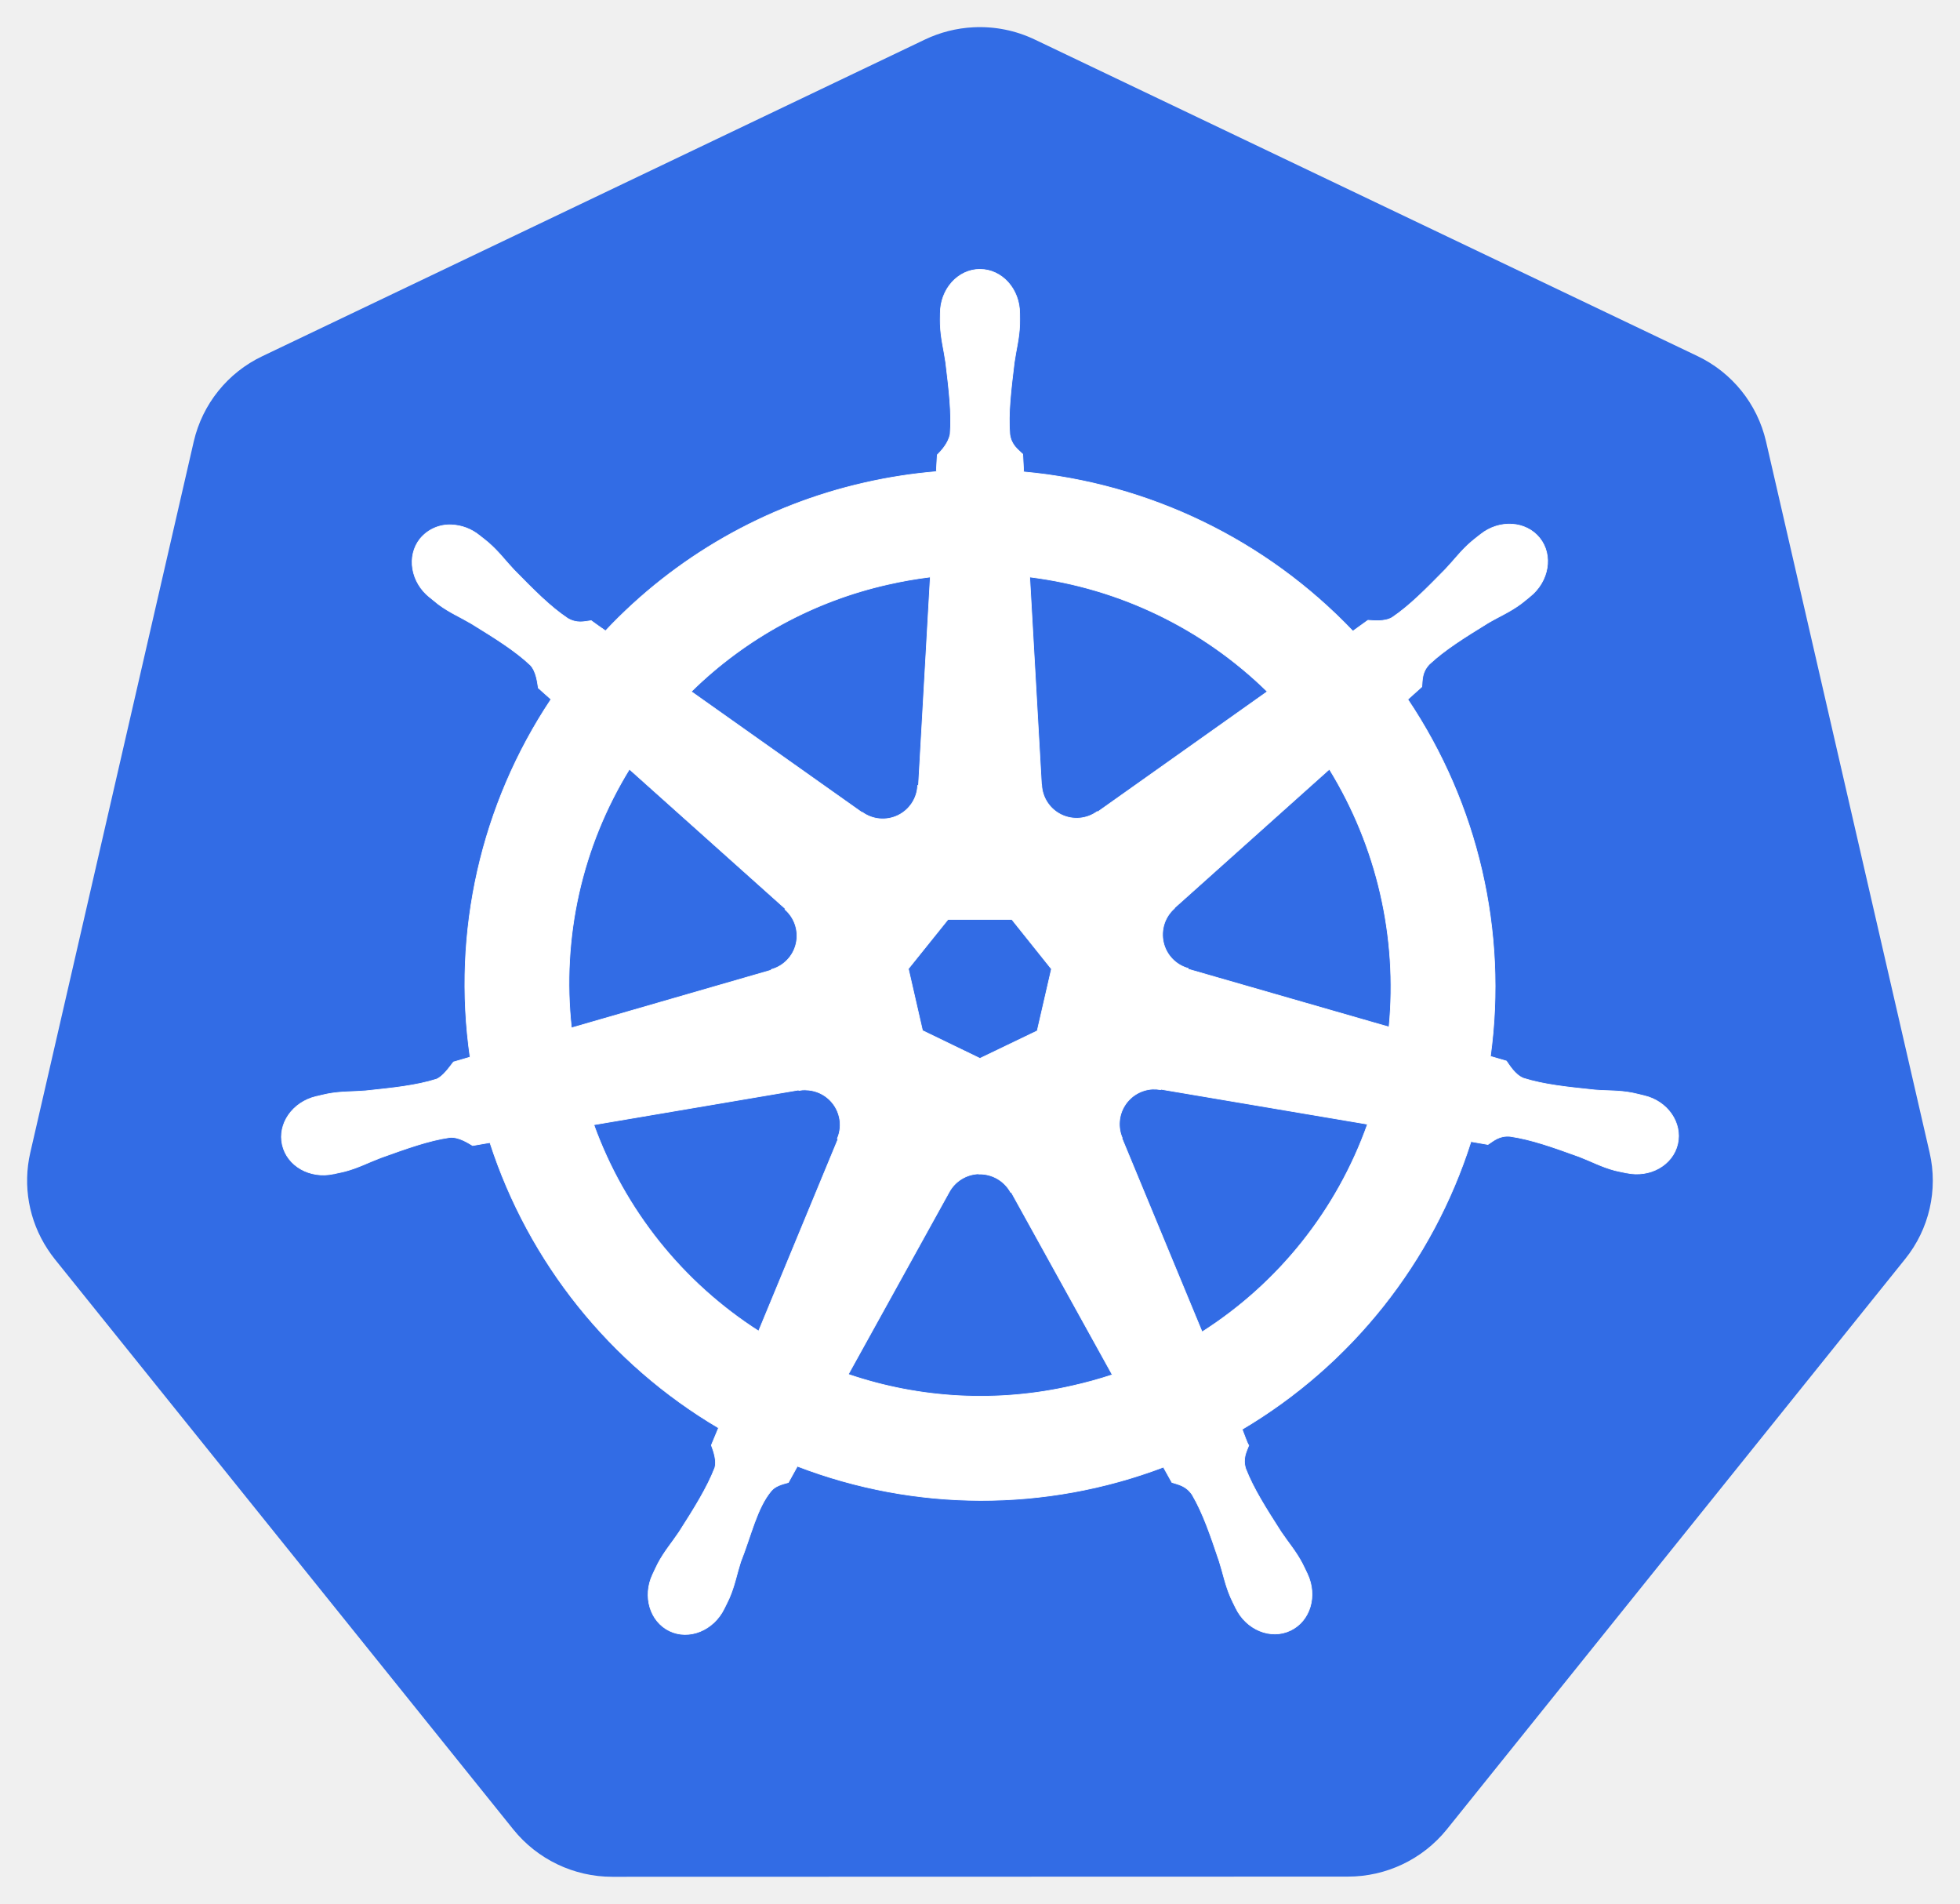
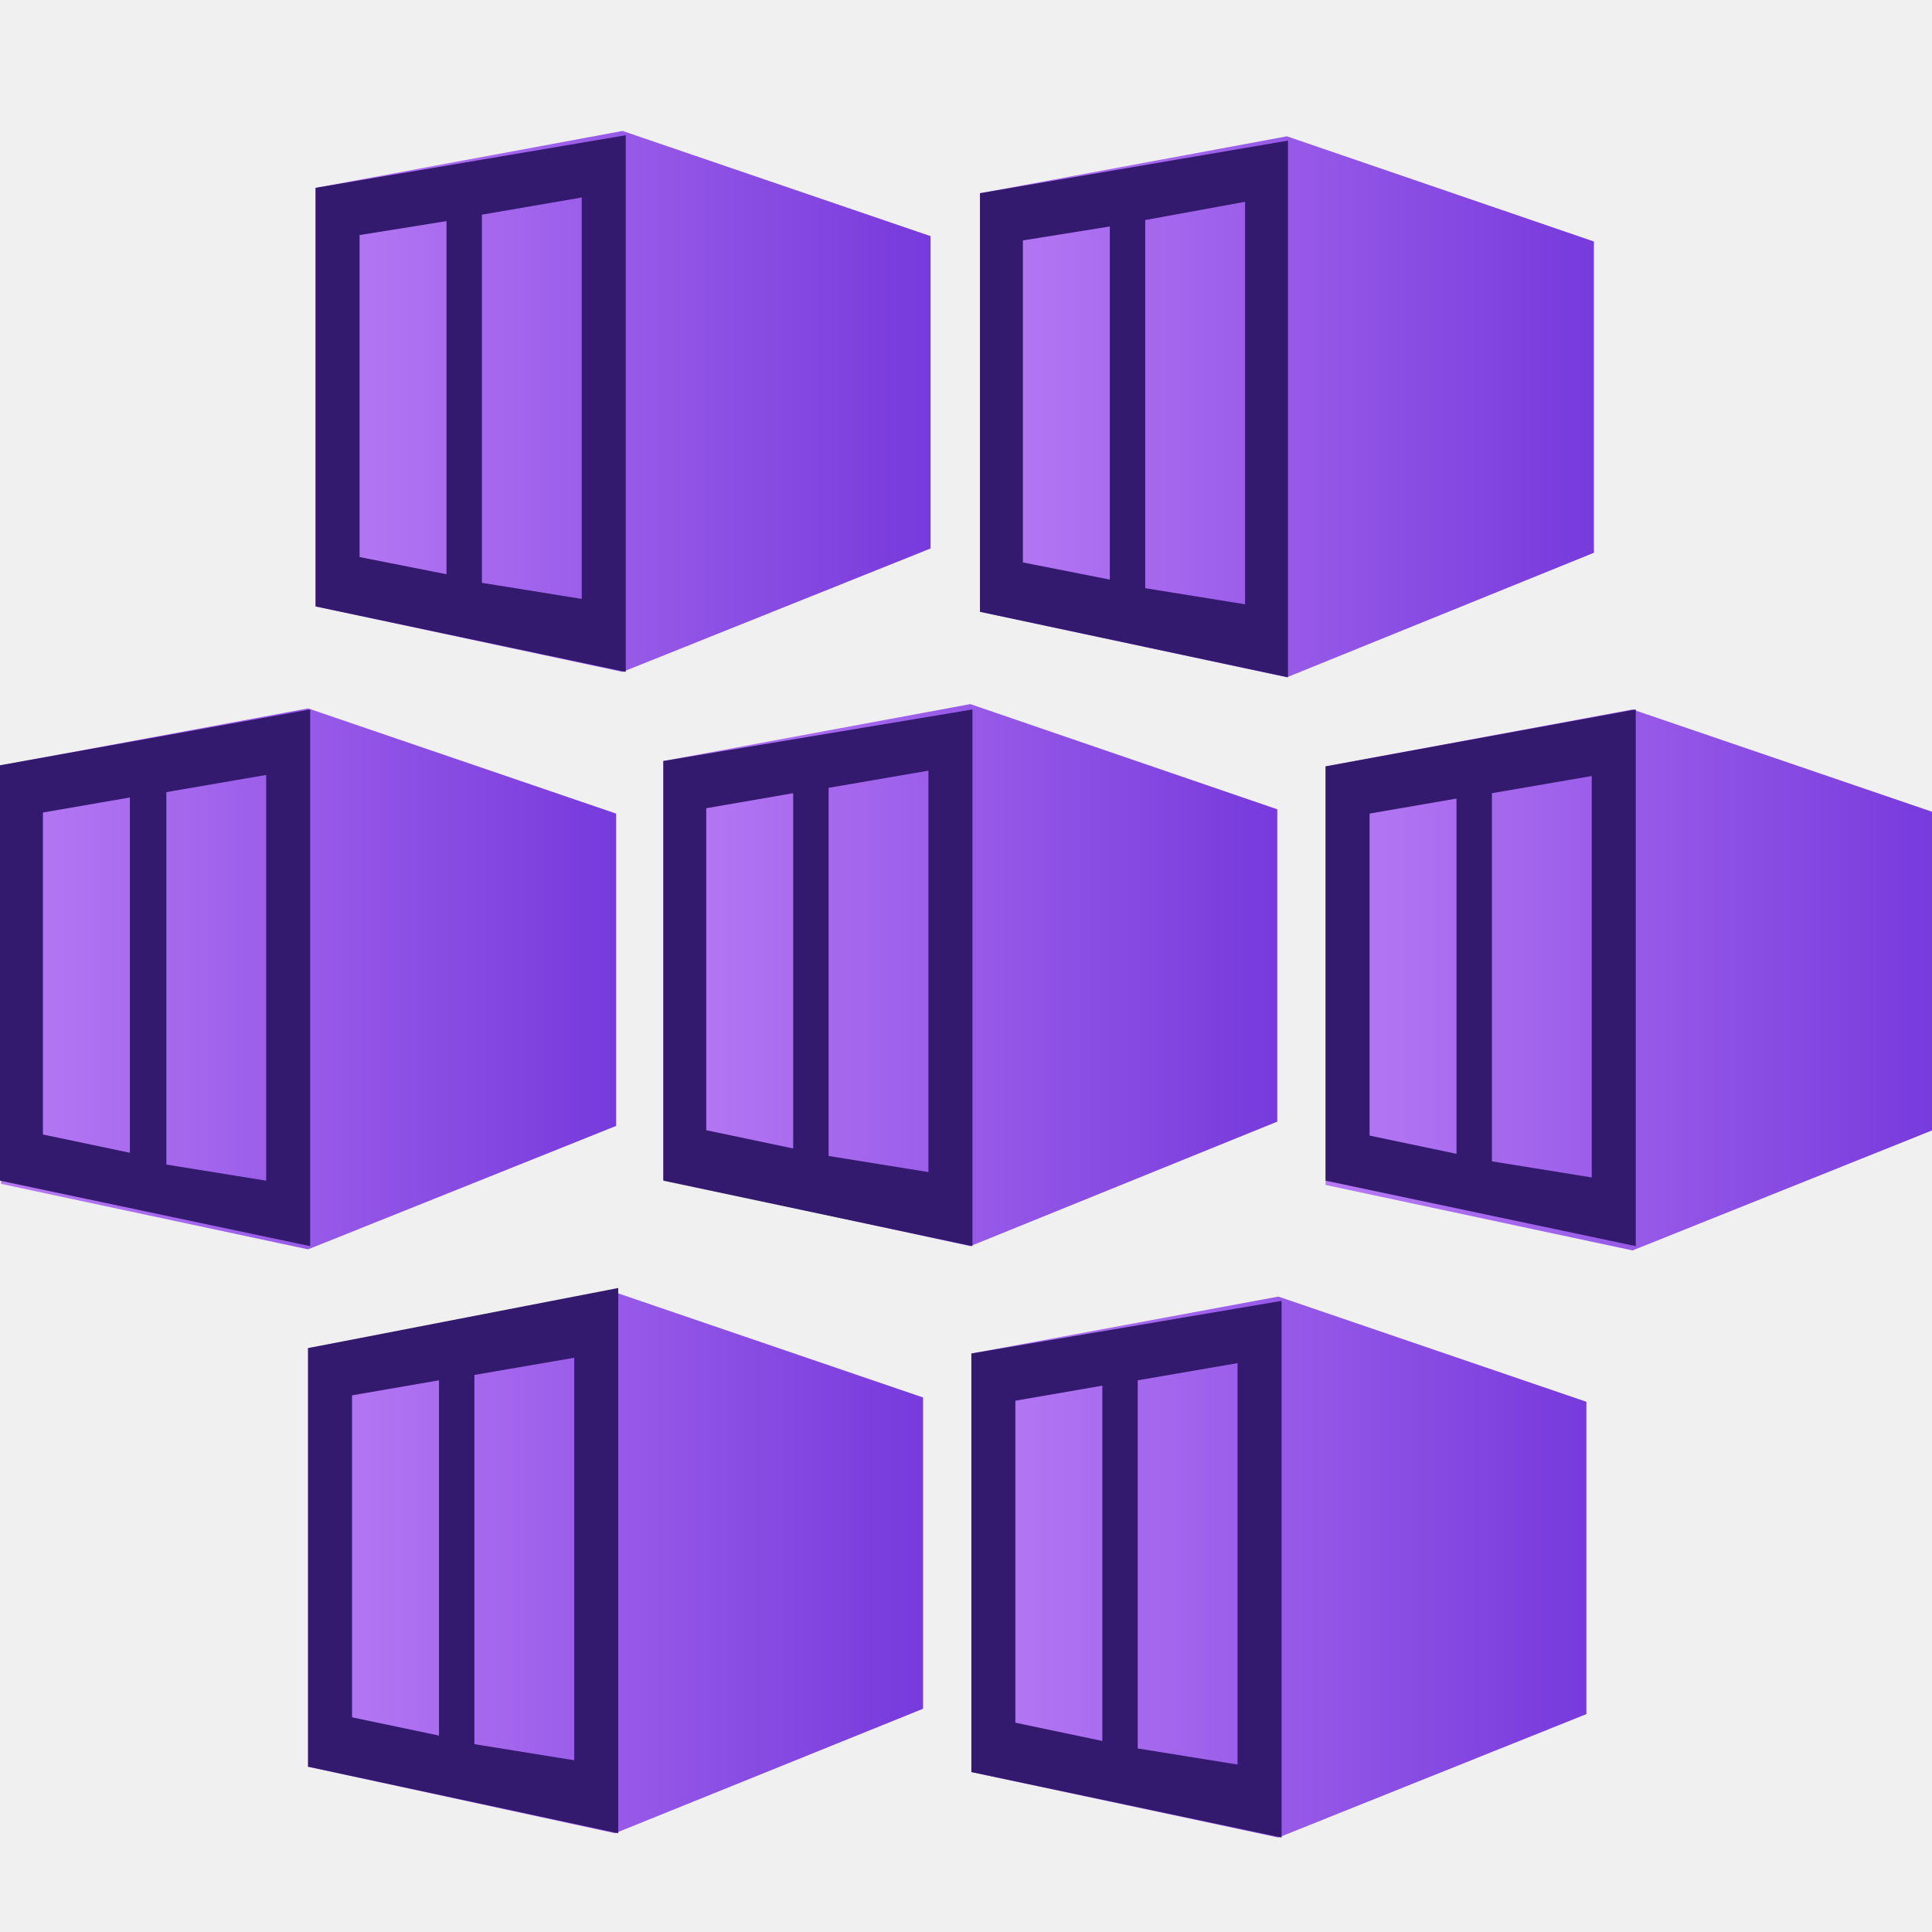
- <svg xmlns="http://www.w3.org/2000/svg" id="svg2" viewBox="0 0 722.85 701.97">
-   <g id="layer1">
-     <g id="g3052">
-       <path id="path3055" d="M359,10.06a47,47,0,0,0-17.91,4.53L96.74,131.34a46.41,46.41,0,0,0-25.28,31.44L11.17,425a46,46,0,0,0,6.35,35.53c.82,1.27,1.71,2.5,2.65,3.69L189.3,674.53A46.89,46.89,0,0,0,225.83,692l271.22-.07a46.86,46.86,0,0,0,36.53-17.4L702.64,464.19a46,46,0,0,0,9-39.22L651.3,162.72A46.43,46.43,0,0,0,626,131.28L381.64,14.59A47,47,0,0,0,359,10.06Z" style="fill:#326ce5" />
-       <path id="path3059" d="M361.41,99.31c-8.08,0-14.63,7.27-14.63,16.25,0,.13,0,.27,0,.4,0,1.22-.07,2.69,0,3.75.2,5.18,1.32,9.14,2,13.91,1.23,10.21,2.26,18.67,1.63,26.53-.62,3-2.81,5.68-4.75,7.56l-.35,6.19A191.25,191.25,0,0,0,318.88,178a188.23,188.23,0,0,0-95.57,54.6c-1.61-1.1-4.44-3.13-5.28-3.75-2.61.35-5.25,1.16-8.68-.85-6.55-4.4-12.51-10.48-19.72-17.81-3.31-3.5-5.7-6.84-9.63-10.22-.89-.76-2.25-1.8-3.25-2.59a17.39,17.39,0,0,0-10.19-3.85,14.1,14.1,0,0,0-11.65,5.16c-5,6.32-3.43,16,3.59,21.56l.22.16c1,.78,2.14,1.78,3,2.44,4.17,3.07,8,4.65,12.13,7.09,8.74,5.4,16,9.88,21.75,15.28,2.24,2.4,2.63,6.62,2.93,8.44l4.69,4.19a189.22,189.22,0,0,0-29.84,131.93l-6.13,1.79c-1.61,2.08-3.89,5.36-6.28,6.34-7.52,2.37-16,3.24-26.22,4.31-4.8.4-8.94.16-14,1.13-1.12.21-2.68.62-3.9.9l-.13,0-.22.07c-8.62,2.08-14.16,10-12.37,17.81s10.2,12.56,18.87,10.69a1.46,1.46,0,0,1,.22,0l.28-.1c1.21-.26,2.73-.56,3.78-.84,5-1.34,8.63-3.31,13.13-5,9.67-3.47,17.69-6.37,25.5-7.5,3.26-.26,6.69,2,8.4,3l6.38-1.1A190.26,190.26,0,0,0,265,526.49l-2.65,6.38c.95,2.48,2,5.82,1.3,8.27-2.84,7.36-7.7,15.13-13.24,23.79-2.68,4-5.43,7.11-7.84,11.69-.58,1.1-1.32,2.78-1.88,3.94-3.76,8-1,17.3,6.22,20.78s16.28-.19,20.19-8.25l0,0s0,0,0,0c.55-1.15,1.34-2.65,1.81-3.72,2.07-4.75,2.76-8.82,4.22-13.41,3.87-9.72,6-19.92,11.32-26.27,1.46-1.74,3.84-2.41,6.3-3.07l3.32-6a189.32,189.32,0,0,0,135,.34c.94,1.65,2.67,4.83,3.13,5.63,2.51.81,5.24,1.23,7.47,4.53,4,6.81,6.71,14.86,10,24.59,1.46,4.59,2.18,8.66,4.25,13.41.47,1.08,1.26,2.6,1.81,3.75,3.9,8.08,12.94,11.78,20.22,8.28s10-12.74,6.22-20.78c-.56-1.16-1.33-2.84-1.91-3.94-2.42-4.58-5.16-7.65-7.84-11.66-5.54-8.66-10.13-15.85-13-23.22-1.19-3.79.2-6.15,1.13-8.62-.56-.63-1.74-4.22-2.44-5.91A190.26,190.26,0,0,0,542.5,420.9c1.89.3,5.18.88,6.25,1.09,2.2-1.45,4.22-3.34,8.19-3,7.81,1.13,15.82,4,25.5,7.5,4.5,1.73,8.12,3.73,13.12,5.07,1.06.28,2.58.54,3.78.81.1,0,.19.07.29.09a1.52,1.52,0,0,0,.21,0c8.68,1.87,17.1-2.88,18.88-10.68S615,406,606.34,404c-1.25-.28-3-.77-4.25-1-5.08-1-9.23-.72-14-1.12-10.22-1.07-18.69-1.94-26.22-4.31-3.06-1.19-5.25-4.85-6.31-6.35l-5.9-1.72a190.07,190.07,0,0,0-30.47-131.62c1.51-1.38,4.37-3.91,5.18-4.66.24-2.62,0-5.37,2.75-8.28,5.76-5.4,13-9.88,21.75-15.28,4.16-2.44,8-4,12.16-7.09.94-.7,2.23-1.8,3.22-2.6,7-5.59,8.63-15.25,3.59-21.56S553,191.46,546,197.06c-1,.79-2.35,1.82-3.25,2.59-3.93,3.38-6.35,6.72-9.66,10.22-7.21,7.33-13.17,13.44-19.71,17.84-2.84,1.65-7,1.08-8.88,1l-5.56,4A191.74,191.74,0,0,0,377.53,174c-.13-1.94-.3-5.47-.34-6.53-1.9-1.82-4.2-3.37-4.78-7.31-.64-7.86.42-16.32,1.65-26.53.68-4.77,1.81-8.73,2-13.91.05-1.17,0-2.88,0-4.15,0-9-6.55-16.25-14.62-16.25ZM343.1,212.74l-4.35,76.72-.31.16A12.89,12.89,0,0,1,318,299.49l-.12.07L254.94,255a150.63,150.63,0,0,1,72.56-39.53A155.19,155.19,0,0,1,343.1,212.74Zm36.65,0A152,152,0,0,1,467.38,255l-62.5,44.32-.22-.1a12.91,12.91,0,0,1-20.5-9.84l-.06,0ZM232.13,283.62,289.56,335l-.06.32a12.88,12.88,0,0,1-5.06,22.15l-.06.25L210.75,379A150.59,150.59,0,0,1,232.13,283.62Zm258.15,0a153.29,153.29,0,0,1,22,95.06l-74-21.31-.06-.31a12.91,12.91,0,0,1-5.06-22.16l0-.15,57.12-51.13ZM349.63,339h23.53l14.62,18.28-5.25,22.82-21.12,10.15L340.22,380,335,357.21Zm75.43,62.57a13.38,13.38,0,0,1,3,.21l.13-.15,76.15,12.87a150.82,150.82,0,0,1-61,76.6l-29.57-71.41.1-.12a12.94,12.94,0,0,1,11.18-18Zm-127.9.31a12.89,12.89,0,0,1,12.37,10,12.75,12.75,0,0,1-.72,7.94l.22.28-29.25,70.69A151.48,151.48,0,0,1,219,414.71l75.5-12.81.13.16a12.79,12.79,0,0,1,2.53-.22Zm63.78,31a13,13,0,0,1,11.81,6.78H373l37.22,67.25A152.9,152.9,0,0,1,395.38,511a151.11,151.11,0,0,1-82.53-4.25L350,439.62H350A12.92,12.92,0,0,1,360.94,432.81Z" style="fill:#fff;stroke:#fff;stroke-width:0.25px" />
-     </g>
-   </g>
+ <svg xmlns="http://www.w3.org/2000/svg" xmlns:xlink="http://www.w3.org/1999/xlink" id="af6a2c42-bd48-4857-a479-aecf8b3de4f6" data-name="fluent_icons" width="18" height="18" viewBox="0 0 18 18">
+   <defs>
+     <linearGradient id="b70c9cf1-bab8-47e0-bbdb-ce1cd664d268" x1="2.94" y1="3.74" x2="8.67" y2="3.74" gradientUnits="userSpaceOnUse">
+       <stop offset="0" stop-color="#b77af4" />
+       <stop offset="1" stop-color="#773adc" />
+     </linearGradient>
+     <linearGradient id="beb69953-bd96-4515-8843-ac12546af936" x1="9.13" y1="3.79" x2="14.85" y2="3.79" xlink:href="#b70c9cf1-bab8-47e0-bbdb-ce1cd664d268" />
+     <linearGradient id="a39c76e8-547e-4eb4-bc25-d81c0f8cda62" x1="0.01" y1="9.12" x2="5.73" y2="9.12" xlink:href="#b70c9cf1-bab8-47e0-bbdb-ce1cd664d268" />
+     <linearGradient id="f0a2a491-17dc-4bb8-bbfc-ee58a5cf47da" x1="6.18" y1="9.08" x2="11.9" y2="9.08" xlink:href="#b70c9cf1-bab8-47e0-bbdb-ce1cd664d268" />
+     <linearGradient id="efc6a56d-8585-417d-931a-1dac2114ccd0" x1="12.35" y1="9.13" x2="18.08" y2="9.13" xlink:href="#b70c9cf1-bab8-47e0-bbdb-ce1cd664d268" />
+     <linearGradient id="e399aa93-341f-4df2-9c02-603b82b484c2" x1="2.87" y1="14.56" x2="8.6" y2="14.56" xlink:href="#b70c9cf1-bab8-47e0-bbdb-ce1cd664d268" />
+     <linearGradient id="a152bba0-ba2b-483a-b8c1-0ae7de355990" x1="9.05" y1="14.6" x2="14.78" y2="14.6" xlink:href="#b70c9cf1-bab8-47e0-bbdb-ce1cd664d268" />
+   </defs>
+   <polygon points="5.8 1.22 2.94 1.75 2.94 5.65 5.8 6.26 8.67 5.11 8.67 2.2 5.8 1.22" fill="url(#b70c9cf1-bab8-47e0-bbdb-ce1cd664d268)" />
+   <path d="M5.91,6.2,8.53,5.14A.2.2,0,0,0,8.65,5V2.36a.21.21,0,0,0-.13-.18l-2.65-.9H5.75l-2.6.48A.2.2,0,0,0,3,1.94V5.47a.19.19,0,0,0,.15.19l2.63.55A.32.32,0,0,0,5.91,6.2Z" fill="none" />
+   <path d="M2.94,1.75v3.9l2.89.61v-5Zm1.22,3.6-.81-.16v-3l.81-.13Zm1.26.23-.93-.15V2l.93-.16Z" fill="#341a6e" />
+   <polygon points="11.99 1.27 9.13 1.8 9.13 5.7 11.99 6.31 14.85 5.15 14.85 2.25 11.99 1.27" fill="url(#beb69953-bd96-4515-8843-ac12546af936)" />
+   <path d="M9.13,1.8V5.7L12,6.31v-5Zm1.21,3.6-.81-.16v-3l.81-.13Zm1.26.23-.93-.15V2.05l.93-.17Z" fill="#341a6e" />
+   <polygon points="2.87 6.6 0.01 7.13 0.01 11.03 2.87 11.64 5.74 10.49 5.74 7.58 2.87 6.6" fill="url(#a39c76e8-547e-4eb4-bc25-d81c0f8cda62)" />
+   <path d="M0,7.13V11l2.89.61v-5Zm1.21,3.61-.81-.17v-3l.81-.14ZM2.48,11l-.93-.15V7.38l.93-.16Z" fill="#341a6e" />
+   <polygon points="9.04 6.56 6.18 7.09 6.18 10.99 9.04 11.61 11.9 10.45 11.9 7.54 9.04 6.56" fill="url(#f0a2a491-17dc-4bb8-bbfc-ee58a5cf47da)" />
+   <path d="M6.18,7.09V11l2.88.61v-5ZM7.39,10.7l-.81-.17v-3l.81-.14Zm1.26.22-.93-.15V7.34l.93-.16Z" fill="#341a6e" />
+   <polygon points="15.21 6.61 12.35 7.14 12.35 11.04 15.21 11.65 18.08 10.5 18.08 7.59 15.21 6.61" fill="url(#efc6a56d-8585-417d-931a-1dac2114ccd0)" />
+   <path d="M12.35,7.14V11l2.89.61v-5Zm1.22,3.61-.81-.17v-3l.81-.14Zm1.26.22-.93-.15V7.39l.93-.16Z" fill="#341a6e" />
+   <polygon points="5.73 12.04 2.87 12.56 2.87 16.46 5.73 17.08 8.6 15.92 8.6 13.02 5.73 12.04" fill="url(#e399aa93-341f-4df2-9c02-603b82b484c2)" />
+   <path d="M5.84,17,8.45,16a.18.18,0,0,0,.12-.18v-2.6A.2.2,0,0,0,8.44,13L5.8,12.1a.17.17,0,0,0-.12,0l-2.6.47a.19.19,0,0,0-.16.19v3.54a.19.19,0,0,0,.15.19L5.7,17A.23.23,0,0,0,5.84,17Z" fill="none" />
+   <path d="M2.87,12.56v3.9l2.89.62V12Zm1.22,3.61L3.28,16V13l.81-.14Zm1.26.23-.93-.15V12.81l.93-.16Z" fill="#341a6e" />
+   <polygon points="11.91 12.08 9.05 12.61 9.05 16.51 11.91 17.12 14.78 15.97 14.78 13.06 11.91 12.08" fill="url(#a152bba0-ba2b-483a-b8c1-0ae7de355990)" />
+   <path d="M9.05,12.61v3.9l2.89.61v-5Zm1.22,3.61-.81-.17v-3l.81-.14Zm1.26.22-.93-.15V12.86l.93-.16Z" fill="#341a6e" />
</svg>
